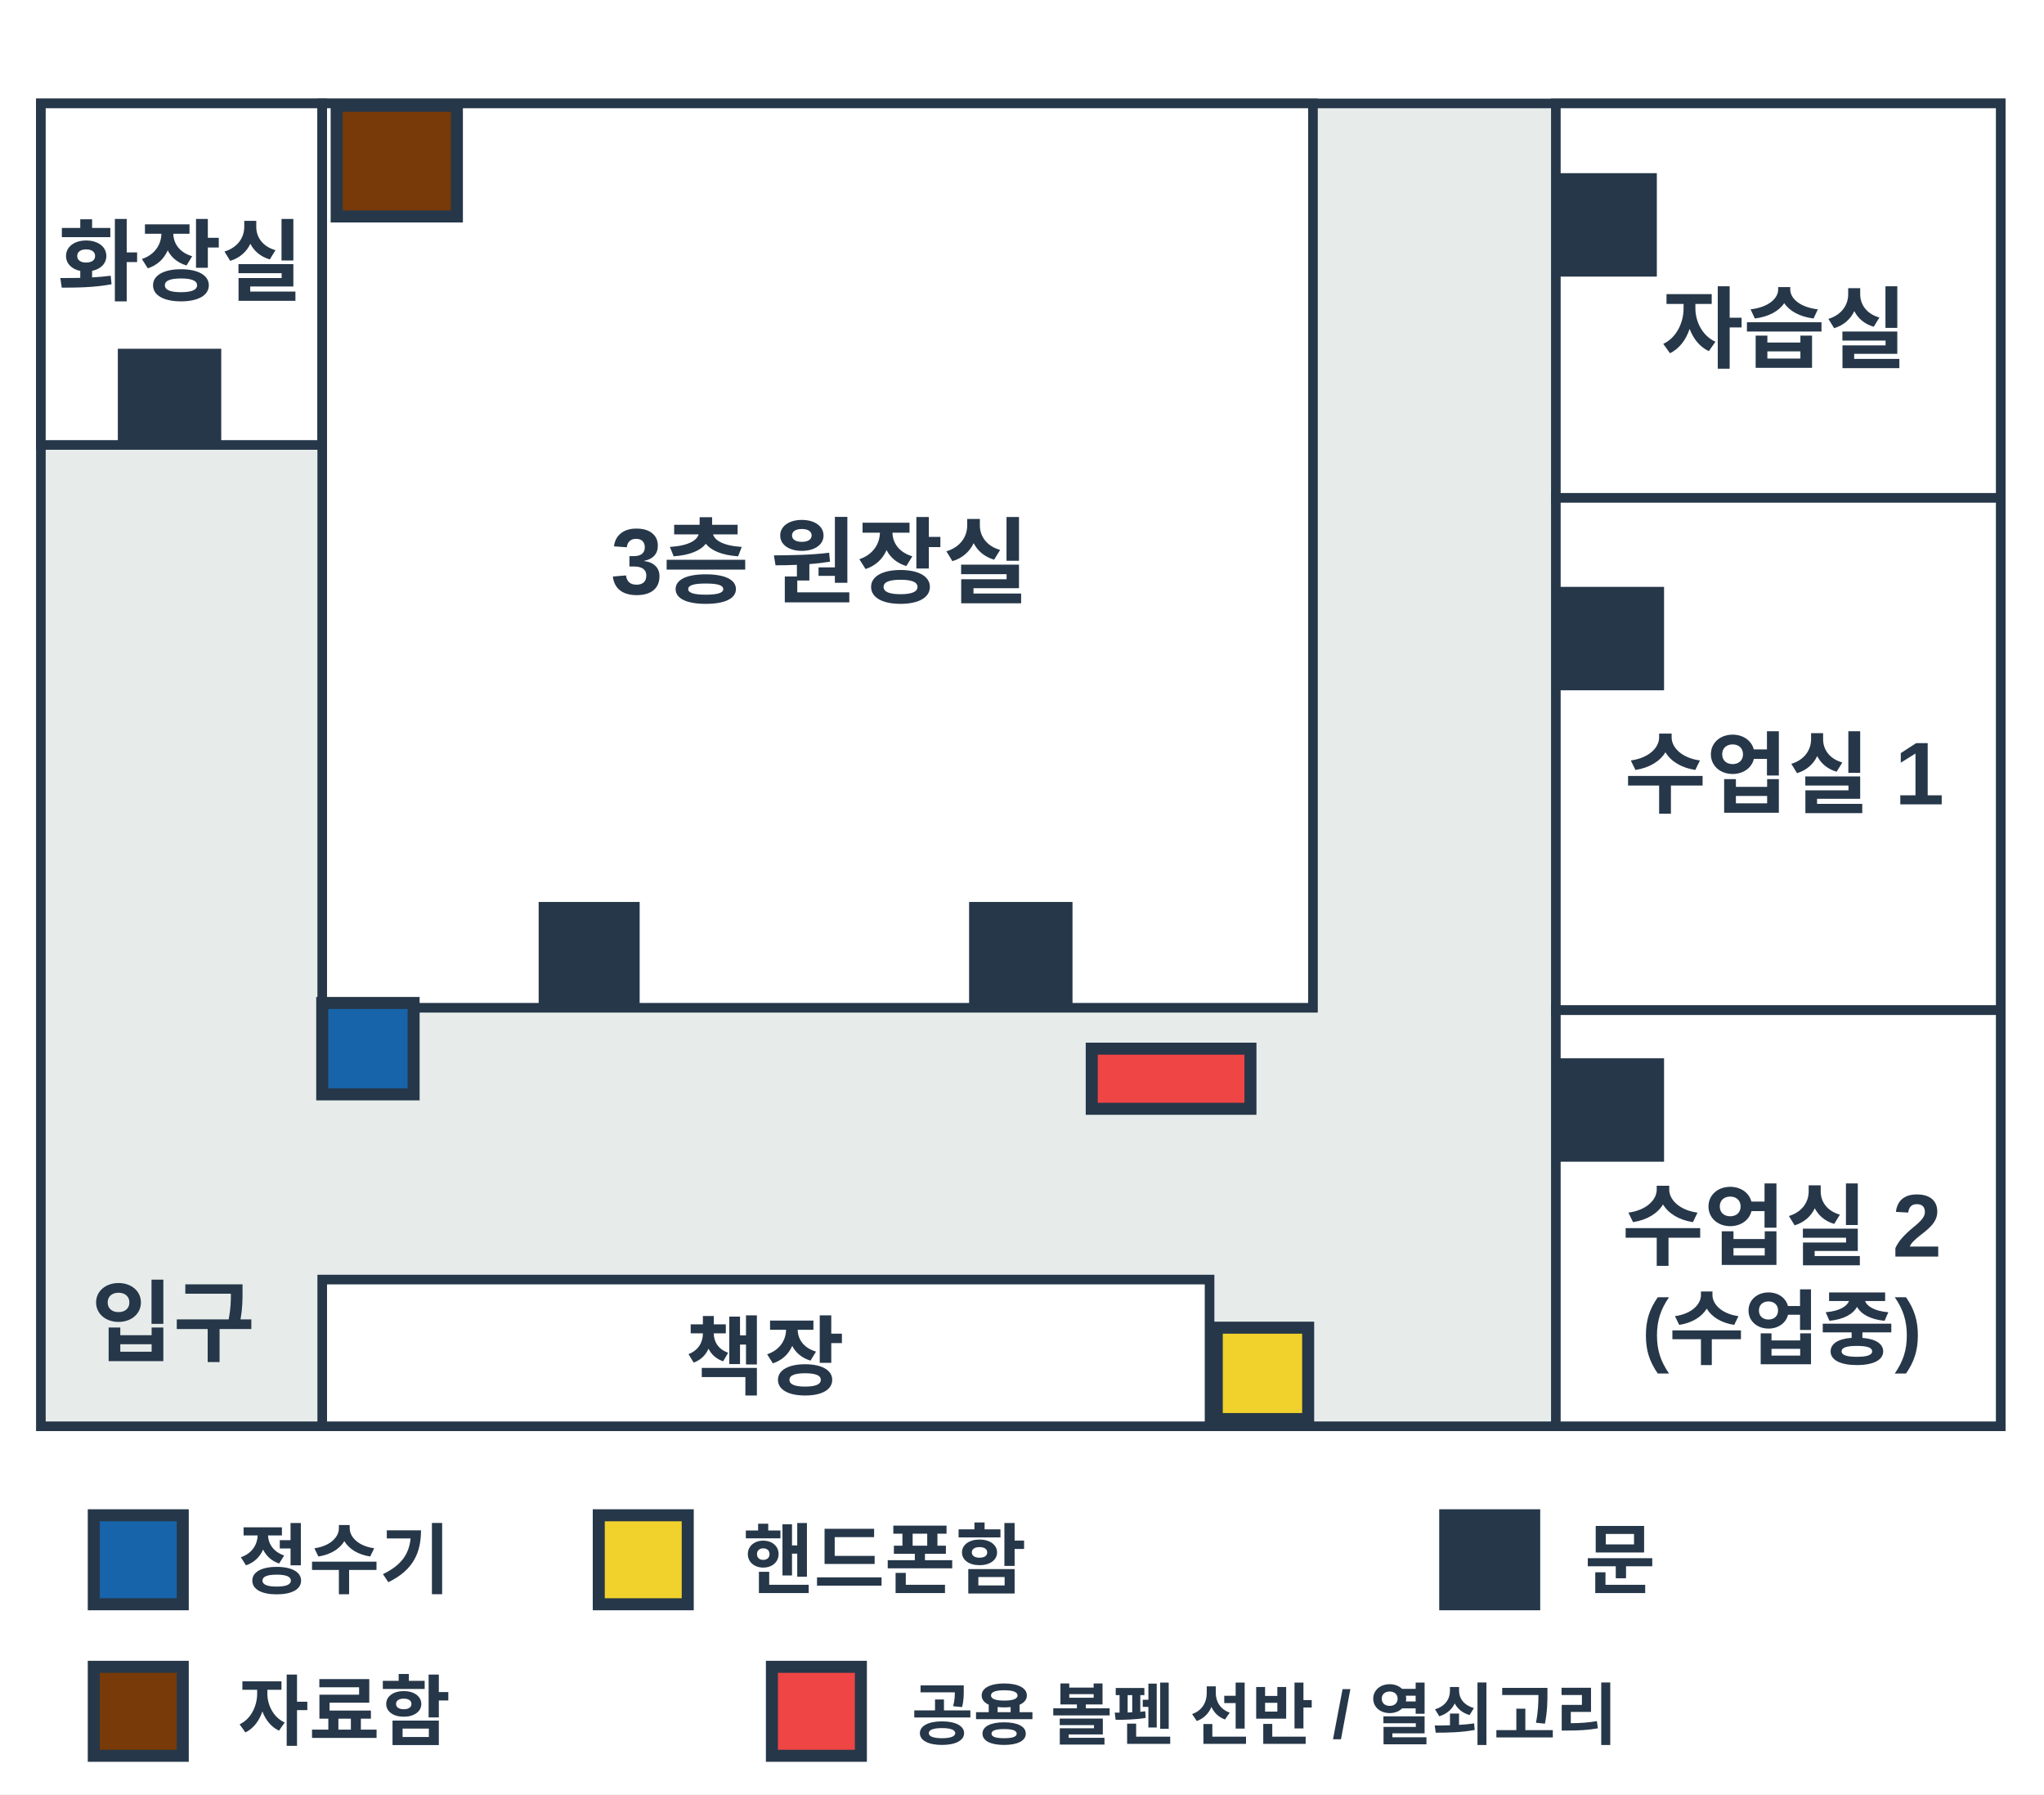
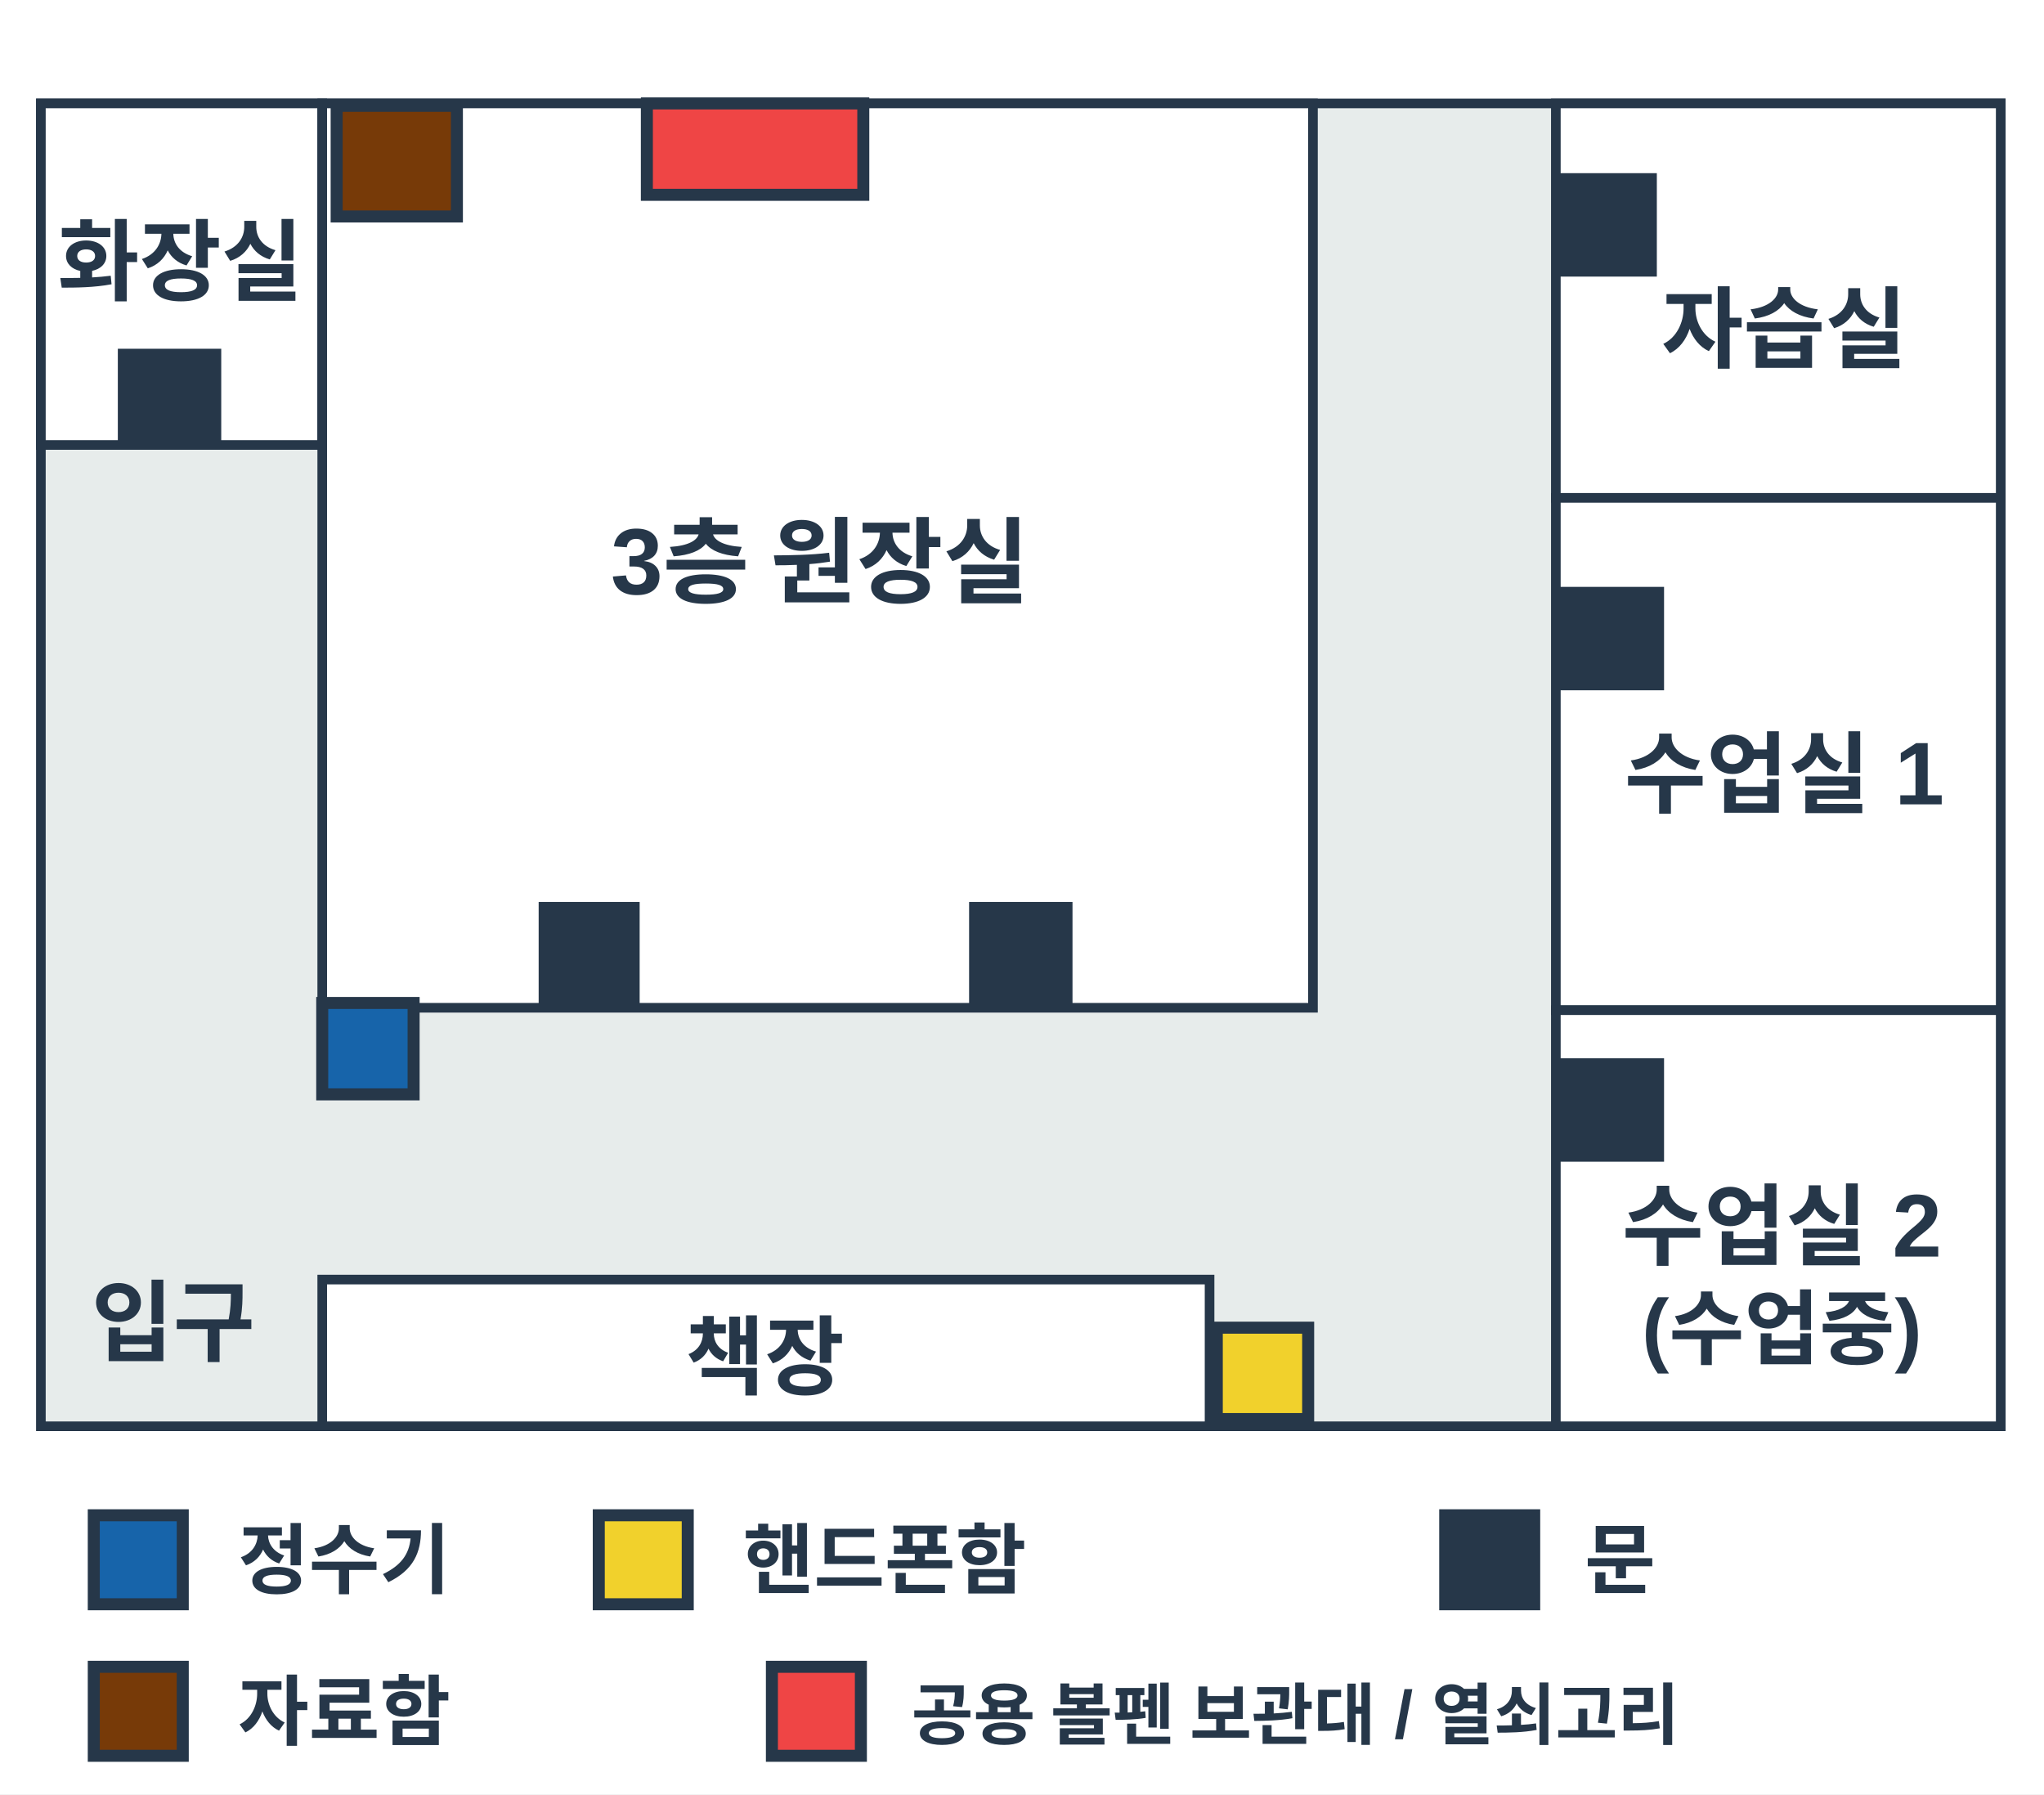
<svg xmlns="http://www.w3.org/2000/svg" viewBox="0 0 850 746">
  <rect width="850" height="746" fill="white" />
  <g stroke="#263749" stroke-width="4" stroke-linejoin="miter">
    <rect x="17" y="43" width="815" height="550" fill="#e7eceb" />
    <rect x="17" y="43" width="117" height="142" fill="white" />
    <rect x="134" y="43" width="412" height="376" fill="white" />
    <rect x="647" y="43" width="185" height="164" fill="white" />
    <rect x="647" y="207" width="185" height="213" fill="white" />
    <rect x="647" y="420" width="185" height="173" fill="white" />
    <rect x="134" y="532" width="369" height="61" fill="white" />
  </g>
  <g fill="#263749">
    <rect x="49" y="145" width="43" height="40" />
    <rect x="224" y="375" width="42" height="44" />
    <rect x="403" y="375" width="43" height="44" />
    <rect x="647" y="72" width="42" height="43" />
    <rect x="647" y="244" width="45" height="43" />
    <rect x="647" y="440" width="45" height="43" />
  </g>
  <g stroke="#263749" stroke-width="5">
    <rect x="140" y="44" width="50" height="46" fill="#773a08" />
    <rect x="134" y="417" width="38" height="38" fill="#1764aa" />
-     <rect x="454" y="436" width="66" height="25" fill="#ef4545" />
+     <rect x="269" y="43" width="90" height="38" fill="#ef4545" />
    <rect x="506" y="552" width="38" height="38" fill="#f1d12c" />
  </g>
  <g font-family="Arial,Apple SD Gothic Neo,sans-serif" fill="#263749" font-weight="600" text-anchor="middle">
    <text x="75" y="122" font-size="37">화장실</text>
    <text x="341" y="247" font-size="39">3층 원장실</text>
    <text x="742" y="150" font-size="37">자습실</text>
    <text x="742" y="335" font-size="37">수업실 1</text>
    <text x="741" y="523" font-size="37">수업실 2</text>
    <text x="741" y="564" font-size="34">(수업중)</text>
    <text x="72" y="563" font-size="37">입구</text>
    <text x="318" y="577" font-size="36">책장</text>
  </g>
  <g stroke="#263749" stroke-width="5">
    <rect x="39" y="630" width="37" height="37" fill="#1764aa" />
    <rect x="249" y="630" width="37" height="37" fill="#f1d12c" />
    <rect x="601" y="630" width="37" height="37" fill="#263749" />
    <rect x="39" y="693" width="37" height="37" fill="#773a08" />
    <rect x="321" y="693" width="37" height="37" fill="#ef4545" />
  </g>
  <g font-family="Arial,Apple SD Gothic Neo,sans-serif" font-weight="600" fill="#263749">
    <text x="99" y="660" font-size="32">정수기</text>
    <text x="309" y="660" font-size="32">핸드폰함</text>
    <text x="659" y="660" font-size="32">문</text>
    <text x="99" y="723" font-size="32">자료함</text>
-     <text x="379" y="723" font-size="28">공용 볼펜 선반 / 열쇠고리</text>
+     <text x="379" y="723" font-size="28">공용 볼펜 보관대 / 열쇠고리</text>
  </g>
</svg>
